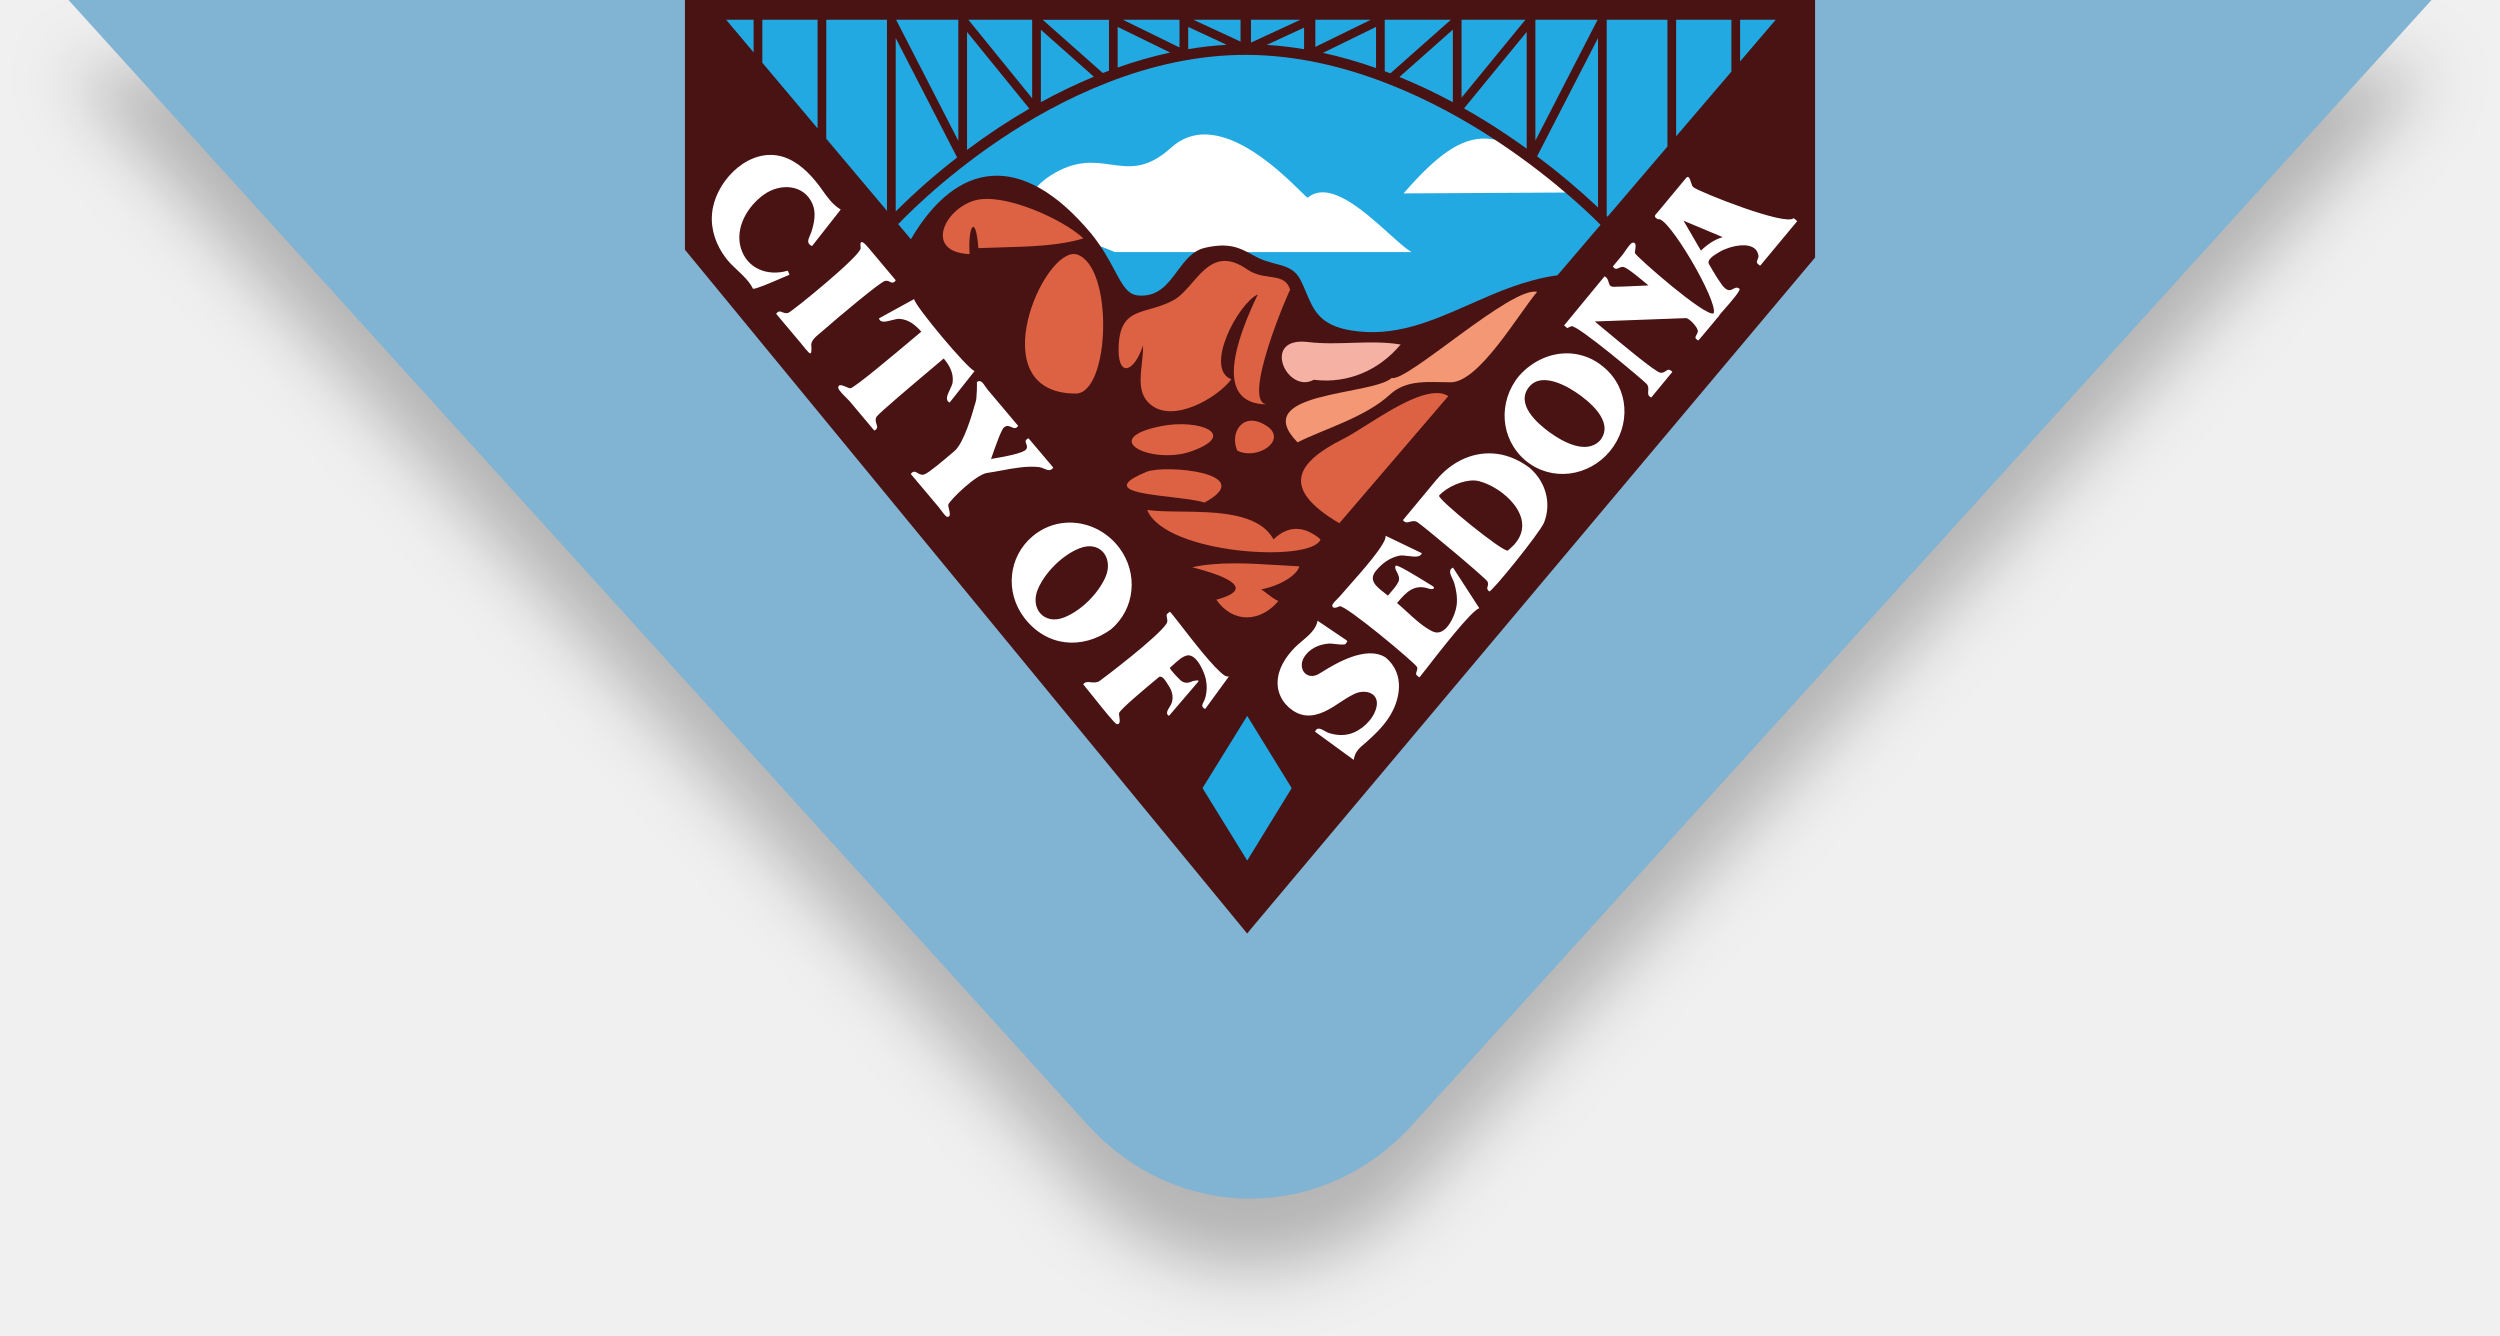
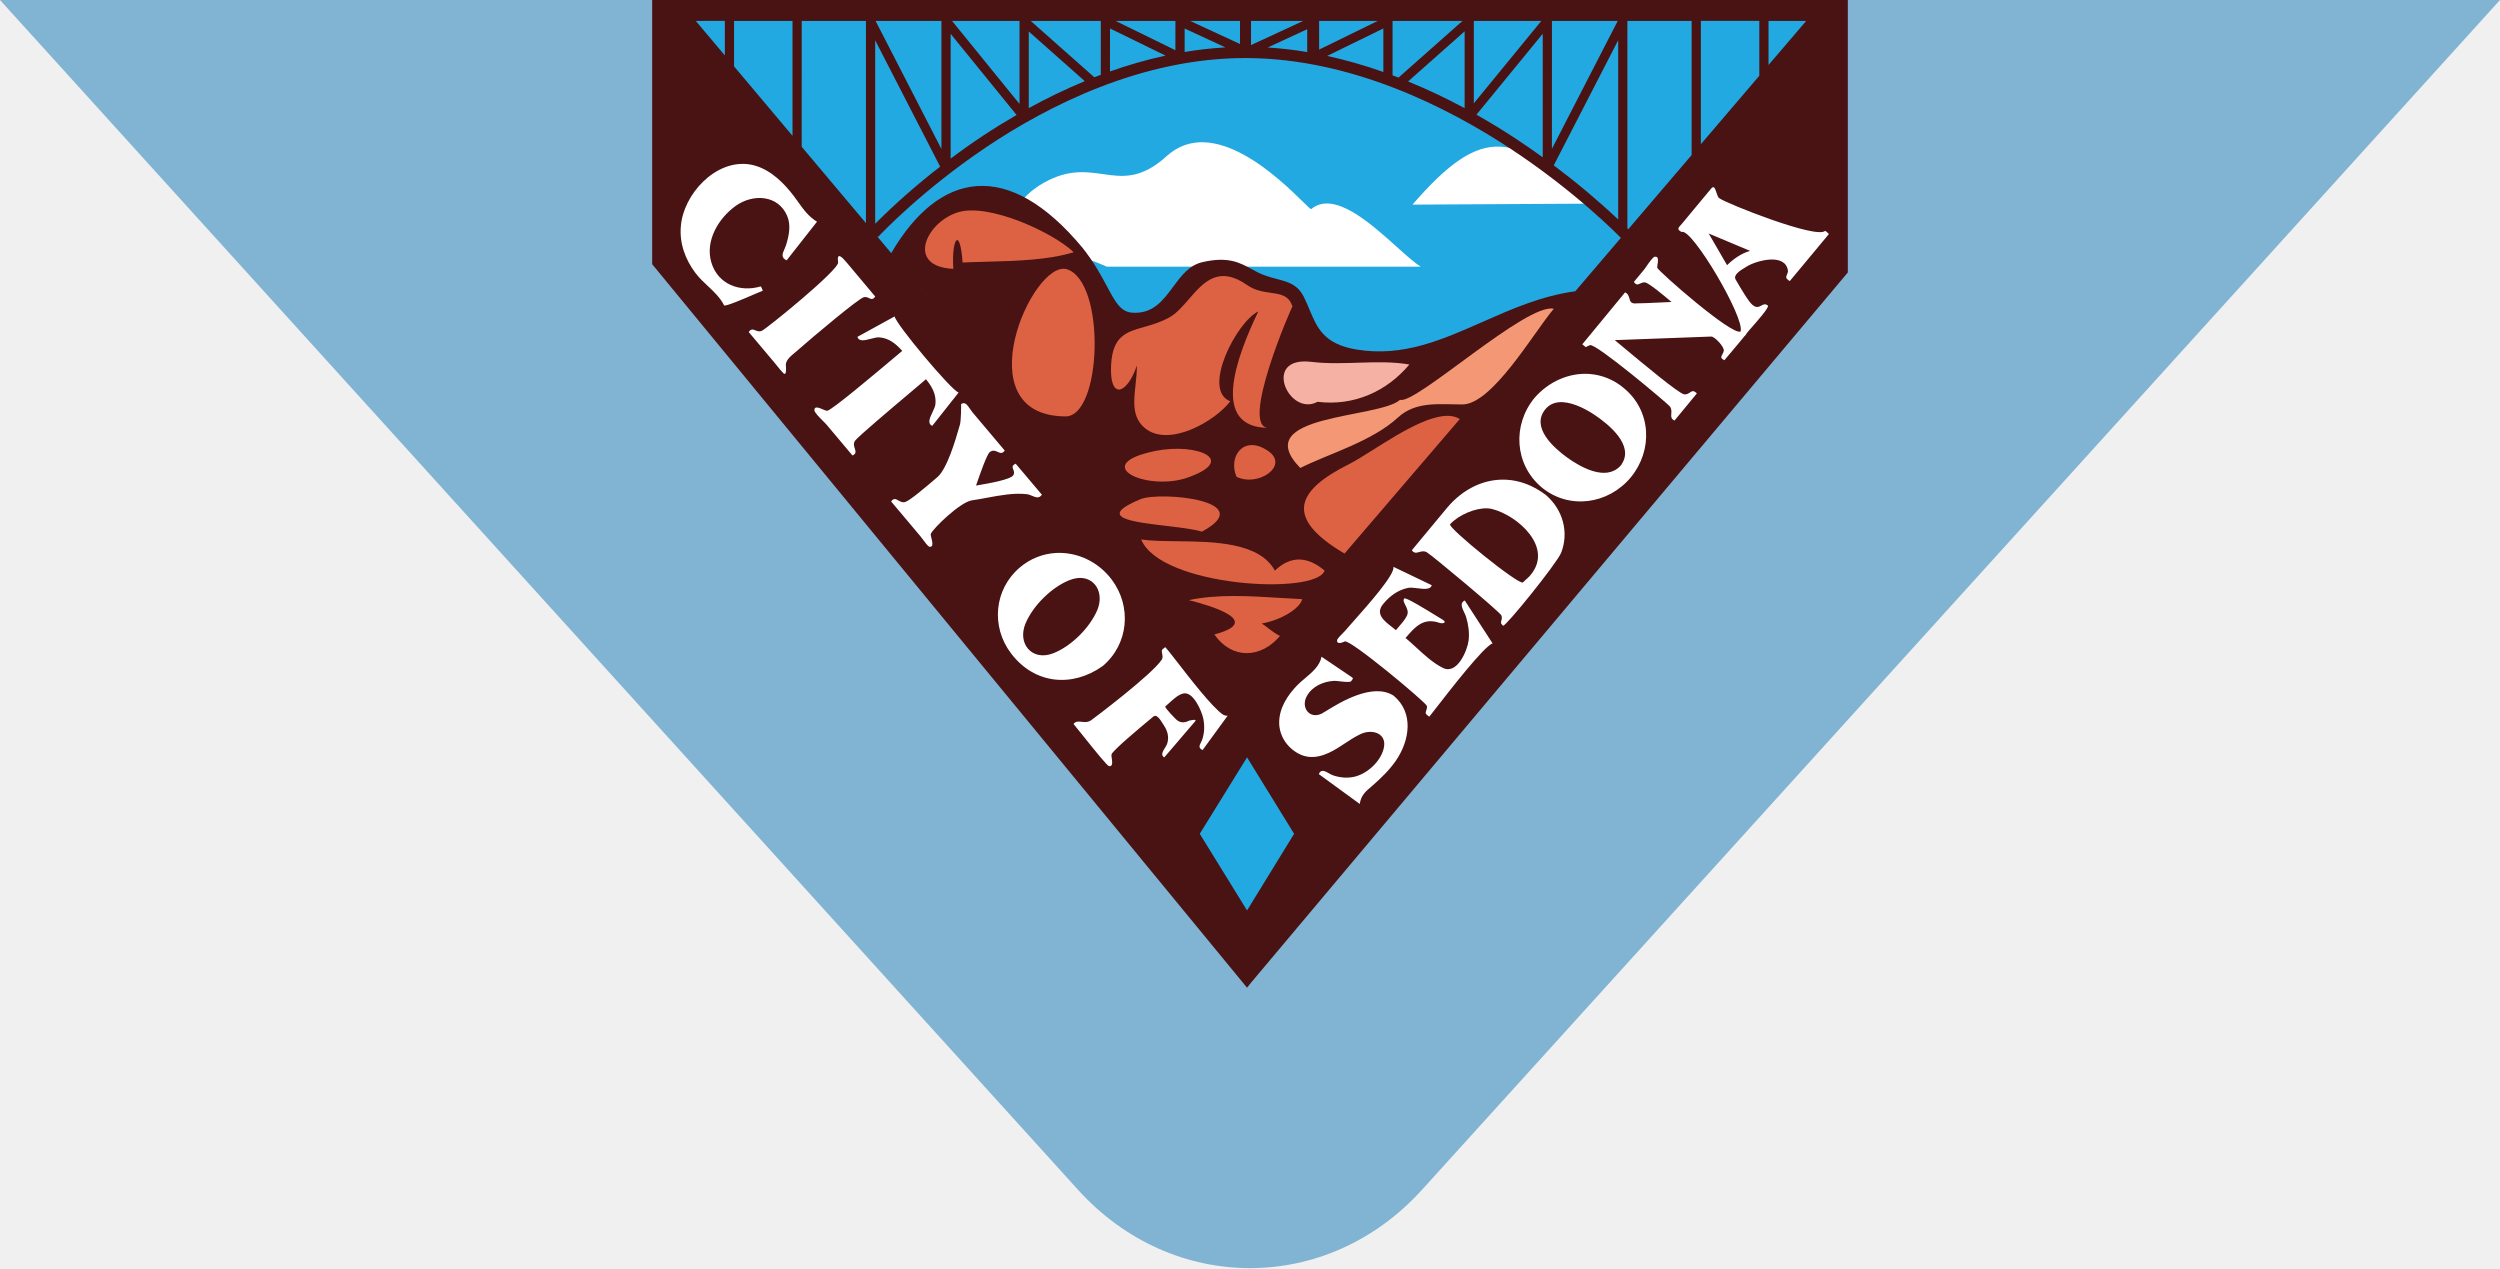
- <svg xmlns="http://www.w3.org/2000/svg" width="146" height="78" viewBox="0 0 146 78" fill="none">
-   <g filter="url(#filter0_d)">
-     <path d="M142 0H4L63.51 65.68C68.73 71.441 77.27 71.441 82.49 65.68L142 0Z" fill="#81B3D3" />
-     <path d="M40.687 0.457L72.835 38.336L104.855 0.686L40.687 0.457Z" fill="#23A9E1" />
-     <path fill-rule="evenodd" clip-rule="evenodd" d="M82.42 14.719H65.1C64.819 14.592 64.438 14.449 64.012 14.29C61.814 13.467 58.411 12.193 61.347 10.252C62.817 9.319 63.872 9.468 64.869 9.61C65.958 9.765 66.979 9.909 68.395 8.622C70.975 6.281 74.67 9.909 75.935 11.152C76.196 11.408 76.354 11.563 76.377 11.543C77.626 10.502 79.631 12.304 81.111 13.635C81.63 14.102 82.085 14.511 82.42 14.719ZM91.83 11.241L81.97 11.295C85.866 6.795 87.617 7.277 91.83 11.241Z" fill="white" />
-     <path fill-rule="evenodd" clip-rule="evenodd" d="M40 0.001H73.055L106 0V15.04L73.056 54.245L72.836 54.52L40 14.583V0.001ZM44.011 1.153V3.06L42.407 1.154L44.011 1.153ZM101.622 1.154V3.588L103.702 1.154H101.622ZM52.467 13.081L52.377 12.998L53.196 13.971L53.196 13.972L72.834 37.302L53.196 13.971C55.851 9.429 59.653 8.749 63.743 13.664C64.397 14.482 64.794 15.225 65.112 15.821C65.563 16.665 65.856 17.214 66.498 17.26C67.637 17.341 68.197 16.586 68.754 15.834C69.196 15.238 69.636 14.643 70.363 14.473C71.784 14.139 72.439 14.498 73.082 14.85C73.286 14.962 73.488 15.073 73.714 15.161C73.996 15.271 74.26 15.341 74.504 15.406C75.131 15.572 75.629 15.704 75.977 16.401C76.093 16.633 76.19 16.865 76.285 17.092C76.705 18.097 77.08 18.995 78.879 19.294C81.427 19.718 83.582 18.766 85.823 17.775C87.43 17.064 89.082 16.334 90.956 16.077L93.471 13.132C93.366 13.022 91.004 10.592 87.339 8.182C83.91 5.927 78.611 3.233 72.833 3.205C67.042 3.173 61.817 5.858 58.45 8.117C54.907 10.494 52.635 12.903 52.476 13.072L52.467 13.081ZM101.114 1.153H97.887V7.96L101.114 4.183V1.153ZM93.832 12.61V1.154H97.378V8.558L93.878 12.656C93.863 12.64 93.848 12.625 93.832 12.61ZM93.324 12.115V2.221L89.767 9.129C91.008 10.056 92.196 11.053 93.324 12.115ZM89.159 1.863V8.682C88.696 8.348 88.209 8.009 87.694 7.67C87.03 7.232 86.294 6.778 85.5 6.33L89.159 1.863ZM84.847 5.97V1.73L81.727 4.496C82.792 4.932 83.834 5.424 84.847 5.97ZM85.355 1.154H89.082L85.355 5.704V1.154ZM93.3 1.154H89.667L89.666 8.214L93.3 1.154ZM80.87 1.154H84.73L81.2 4.282C81.135 4.257 81.068 4.233 81.002 4.209C80.957 4.192 80.913 4.176 80.869 4.16V1.154H80.87ZM80.361 3.974V1.571L77.261 3.087C78.312 3.318 79.347 3.614 80.361 3.974ZM76.158 1.613V2.873C75.436 2.752 74.709 2.668 73.979 2.621L76.158 1.613ZM71.64 2.616L69.392 1.574V2.869C70.128 2.746 70.878 2.659 71.64 2.616ZM65.272 1.571L68.337 3.069C67.277 3.298 66.254 3.597 65.271 3.944L65.272 1.571ZM65.578 1.154L68.882 2.771L68.883 1.154H65.578ZM72.448 2.429L69.694 1.154H72.448V2.429ZM75.938 1.154H73.057V2.488L75.938 1.154ZM76.816 1.154H80.056L76.816 2.738V1.154ZM60.895 1.155L64.405 4.265L64.764 4.13V1.155H60.895ZM60.787 1.738L63.88 4.479C62.823 4.919 61.79 5.416 60.787 5.968V1.738ZM60.115 6.346L56.475 1.866V8.756C57.638 7.88 58.854 7.075 60.115 6.346ZM52.31 2.224L55.896 9.198C54.635 10.172 53.438 11.224 52.31 12.349V2.224ZM52.332 1.154L55.966 8.224V1.154H52.332ZM60.278 5.739L56.552 1.154H60.278V5.739ZM44.52 3.664L47.747 7.497V1.154H44.52V3.664ZM48.255 1.154H51.8V12.314L48.254 8.102L48.255 1.154Z" fill="#491213" />
-     <path d="M70.227 46.026L72.837 41.806L75.435 46.026L72.837 50.256L70.227 46.026Z" fill="#23A9E1" />
-     <path fill-rule="evenodd" clip-rule="evenodd" d="M56.88 11.718C55.097 12.272 53.999 14.73 56.623 14.839H56.624C56.516 13.171 56.99 12.465 57.136 14.491C57.569 14.471 58.018 14.459 58.475 14.447C60.117 14.403 61.855 14.357 63.27 13.923C62.13 12.832 58.575 11.19 56.88 11.718ZM62.793 22.985C57.197 22.939 60.98 14.337 62.884 14.857C65.074 15.553 64.828 23.051 62.793 22.985ZM65.333 20.13C65.223 22.102 66.211 21.799 66.756 20.175V20.174C66.759 20.533 66.72 20.894 66.681 21.247C66.579 22.183 66.484 23.055 67.215 23.644C68.539 24.713 71.08 23.247 71.911 22.152C70.314 21.532 72.259 17.765 73.457 17.191C72.225 19.772 70.805 23.617 74.025 23.617C72.393 23.617 75.327 16.871 75.343 16.925C75.157 16.308 74.694 16.241 74.142 16.162C73.733 16.103 73.275 16.037 72.843 15.735C71.261 14.628 70.434 15.581 69.631 16.507C69.281 16.911 68.935 17.309 68.533 17.53C68.053 17.793 67.583 17.927 67.156 18.048C66.171 18.329 65.421 18.542 65.333 20.13ZM78.218 30.556C74.785 28.536 75.654 27.033 78.448 25.631C78.808 25.45 79.279 25.153 79.806 24.822C81.416 23.807 83.542 22.468 84.581 23.132L78.218 30.556ZM74.674 33.005L74.674 33.005C72.967 32.899 71.18 32.789 69.622 33.128C70.829 33.43 73.773 34.293 71.032 35.022C72.015 36.429 73.61 36.339 74.656 35.104C74.4 34.978 74.215 34.835 74.031 34.693L74.031 34.693C73.91 34.599 73.789 34.505 73.649 34.418C74.734 34.222 75.749 33.596 75.884 33.073C75.488 33.055 75.084 33.03 74.674 33.005ZM74.373 31.499C75.242 30.659 76.186 30.703 77.119 31.499H77.118C76.644 32.881 68.059 32.393 66.994 29.779C67.518 29.858 68.201 29.866 68.943 29.875C71.002 29.899 73.517 29.928 74.373 31.499ZM70.345 29.348C69.894 29.208 69.136 29.119 68.367 29.028C66.466 28.804 64.499 28.572 66.957 27.554C68.022 27.113 73.55 27.617 70.345 29.348ZM72.257 26.318C71.78 25.241 72.622 23.958 73.997 24.89C75.196 25.703 73.445 26.907 72.257 26.318ZM69.421 26.409C67.156 27.088 64.148 25.625 67.791 24.889C70.052 24.433 72.457 25.395 69.421 26.409Z" fill="#DC6243" />
-     <path d="M75.774 25.832C72.866 22.845 80.116 23.12 81.284 22.069C82.134 22.353 88.274 16.692 89.769 17.044C88.695 18.304 86.381 22.326 84.722 22.326C83.447 22.326 82.157 22.136 81.17 23.044C79.726 24.374 77.333 25.05 75.774 25.832Z" fill="#F49774" />
-     <path d="M76.727 22.18C75.135 23.036 73.629 19.644 76.378 19.974C78.204 20.194 80.054 19.82 81.798 20.121C80.547 21.608 78.742 22.427 76.727 22.18Z" fill="#F4B1A4" />
-     <path fill-rule="evenodd" clip-rule="evenodd" d="M43.265 14.483C43.626 15.702 44.849 16.149 45.996 15.809C46.032 15.849 46.055 15.912 46.076 15.97L46.076 15.97C46.086 15.997 46.096 16.023 46.106 16.046C46.006 16.084 45.822 16.164 45.602 16.259L45.602 16.259L45.602 16.259L45.602 16.259L45.602 16.259C44.99 16.523 44.098 16.907 43.973 16.861C43.756 16.428 43.415 16.109 43.071 15.787C42.832 15.563 42.592 15.338 42.392 15.073C41.826 14.325 41.495 13.422 41.584 12.476C41.726 10.731 43.482 8.807 45.346 9.071C46.266 9.204 47.034 9.858 47.606 10.554C47.769 10.743 47.91 10.942 48.049 11.138C48.346 11.554 48.634 11.959 49.099 12.238C48.541 12.95 47.983 13.66 47.423 14.371C47.093 14.225 47.193 13.997 47.303 13.748C47.334 13.678 47.365 13.607 47.388 13.535C47.551 13.018 47.673 12.43 47.449 11.91C46.939 10.736 45.544 10.696 44.609 11.366C43.663 12.044 42.912 13.292 43.265 14.483ZM51.69 16.404C51.807 16.379 51.895 16.421 51.974 16.458C52.089 16.512 52.183 16.557 52.312 16.368L50.722 14.474C50.481 14.187 50.176 13.879 50.263 14.486C50.321 14.895 46.294 18.163 46.048 18.264C45.913 18.32 45.803 18.276 45.702 18.236C45.571 18.184 45.457 18.139 45.328 18.327C45.529 18.566 45.729 18.804 45.93 19.043L45.93 19.043L45.932 19.045L45.932 19.046L45.933 19.047L45.933 19.047L45.933 19.047L45.933 19.047L45.934 19.047L45.934 19.047L45.934 19.047L45.934 19.048L45.934 19.048L45.934 19.048L45.934 19.048L45.935 19.049L45.935 19.049L45.935 19.049C46.207 19.373 46.479 19.697 46.752 20.02C46.803 20.081 46.854 20.144 46.904 20.207C47.011 20.34 47.118 20.474 47.237 20.593C47.426 20.782 47.39 20.325 47.382 20.227L47.382 20.227L47.382 20.227C47.381 20.211 47.381 20.205 47.382 20.213C47.329 19.917 47.641 19.66 47.86 19.48L47.86 19.48C47.888 19.457 47.913 19.436 47.937 19.416C48.941 18.532 51.442 16.437 51.69 16.404ZM55.113 20.935C55.446 21.336 55.691 21.769 55.636 22.309C55.623 22.437 55.548 22.594 55.473 22.754C55.327 23.063 55.176 23.38 55.461 23.507L56.916 21.667C56.526 21.569 53.434 17.871 53.384 17.466L51.333 18.592C51.403 18.875 51.746 18.786 52.076 18.7C52.246 18.656 52.413 18.613 52.536 18.622C53.074 18.66 53.462 18.985 53.804 19.369C53.699 19.458 53.579 19.558 53.448 19.668L53.444 19.672L53.443 19.672L53.443 19.672L53.443 19.672C52.185 20.73 49.926 22.631 49.666 22.674C49.618 22.682 49.526 22.642 49.422 22.598C49.212 22.508 48.957 22.4 48.952 22.637C48.949 22.762 49.251 23.061 49.452 23.26L49.452 23.26L49.452 23.26C49.524 23.331 49.583 23.39 49.611 23.423L51.058 25.145C51.278 25.045 51.235 24.912 51.185 24.757C51.144 24.63 51.098 24.488 51.191 24.338C51.31 24.145 53.246 22.512 54.409 21.531L54.409 21.53L54.409 21.53L54.41 21.53C54.711 21.276 54.961 21.065 55.113 20.935ZM68.962 36.516L68.962 36.516L68.961 36.515C68.767 36.264 68.617 36.07 68.539 35.977L68.326 35.724C68.319 35.714 68.141 35.869 68.166 35.848C68.113 35.893 68.13 35.98 68.149 36.078C68.171 36.187 68.195 36.31 68.132 36.408C67.617 37.214 64.394 39.644 64.227 39.76C64.053 39.881 63.871 39.861 63.705 39.843C63.528 39.824 63.369 39.806 63.26 39.966C63.399 40.131 63.615 40.402 63.855 40.701L63.855 40.701C64.419 41.407 65.111 42.273 65.22 42.291C65.437 42.326 65.398 42.054 65.368 41.846C65.355 41.756 65.344 41.678 65.356 41.642C65.431 41.416 66.875 40.212 67.542 39.657L67.66 39.558C67.846 39.402 68.039 39.712 68.173 39.926L68.173 39.926C68.196 39.963 68.218 39.998 68.237 40.026C68.449 40.341 68.544 40.676 68.43 41.045C68.408 41.116 68.358 41.198 68.306 41.282C68.184 41.48 68.055 41.691 68.268 41.807C68.439 41.607 68.742 41.254 69.046 40.9L69.052 40.892L69.055 40.888L69.06 40.883C69.466 40.409 69.871 39.936 69.964 39.827C70.085 39.687 69.828 39.741 69.71 39.766L69.71 39.766L69.71 39.766C69.668 39.775 69.644 39.78 69.66 39.771C69.42 39.895 69.194 39.924 68.97 39.753C68.907 39.706 68.263 39.051 68.327 38.996C68.392 38.941 68.462 38.877 68.533 38.811C68.769 38.595 69.034 38.35 69.311 38.282C69.871 38.144 70.338 39.266 70.421 39.664C70.499 40.039 70.488 40.434 70.371 40.8C70.351 40.863 70.321 40.923 70.293 40.98C70.208 41.149 70.137 41.29 70.383 41.404L71.766 39.508C71.676 39.513 71.586 39.491 71.508 39.445C70.924 39.055 69.657 37.416 68.962 36.516ZM60.304 31.317C60.859 30.845 61.553 30.566 62.281 30.524C63.439 30.458 64.613 30.988 65.371 31.998C66.483 33.482 66.301 35.559 64.871 36.764C63.186 37.965 61.104 37.772 59.812 36.07C58.688 34.592 58.874 32.52 60.304 31.317ZM63.471 31.91C64.42 31.802 64.974 32.709 64.57 33.678C64.15 34.658 63.14 35.667 62.146 36.058C60.966 36.523 60.135 35.521 60.615 34.401C61.037 33.417 62.045 32.418 63.041 32.021C63.191 31.962 63.335 31.926 63.471 31.911V31.91ZM60.974 27.371C60.882 27.332 60.785 27.292 60.688 27.28V27.279C59.992 27.196 59.209 27.341 58.471 27.478H58.471L58.471 27.478C58.188 27.531 57.911 27.582 57.649 27.619C57.002 27.71 55.477 29.195 55.379 29.475C55.368 29.514 55.39 29.602 55.414 29.702C55.469 29.929 55.539 30.223 55.305 30.181C55.226 30.166 55.036 29.908 54.909 29.736L54.909 29.736L54.909 29.736C54.865 29.676 54.828 29.626 54.807 29.601L53.19 27.681C53.333 27.478 53.454 27.547 53.594 27.627C53.705 27.69 53.827 27.76 53.982 27.706C54.248 27.613 55.16 26.835 55.592 26.468L55.592 26.467L55.594 26.465C55.651 26.417 55.7 26.375 55.737 26.344C56.291 25.878 56.778 24.171 56.937 23.613C56.962 23.524 56.979 23.464 56.987 23.443C57.048 23.273 57.069 22.298 57.045 22.318C57.256 22.144 57.4 22.358 57.546 22.573C57.59 22.639 57.635 22.704 57.681 22.759L59.461 24.871C59.329 25.061 59.207 25.005 59.072 24.944C58.943 24.885 58.802 24.821 58.629 24.963C58.47 25.094 58.089 26.192 57.916 26.69L57.877 26.803C57.915 26.796 57.964 26.788 58.02 26.778L58.02 26.778C58.553 26.688 59.796 26.476 59.939 26.225C60.006 26.107 59.967 26.005 59.932 25.915C59.885 25.795 59.846 25.694 60.065 25.595L61.512 27.307C61.36 27.532 61.175 27.454 60.974 27.371ZM84.927 34.049C85.051 34.47 85.121 34.914 85.067 35.354C84.997 35.92 84.431 37.252 83.656 36.873C83.122 36.611 82.634 36.163 82.168 35.734C81.971 35.553 81.778 35.375 81.586 35.216C82.106 34.608 82.564 34.081 83.439 34.376C83.679 34.456 83.885 34.352 83.633 34.206C83.583 34.177 83.479 34.113 83.343 34.029C82.762 33.671 81.593 32.95 81.516 33.037C81.436 33.129 81.5 33.254 81.574 33.4C81.664 33.575 81.768 33.78 81.659 33.994C81.544 34.219 81.369 34.42 81.199 34.615C81.15 34.672 81.101 34.728 81.054 34.784C80.986 34.726 80.911 34.668 80.834 34.609L80.834 34.609L80.834 34.609C80.387 34.262 79.888 33.876 80.369 33.32C80.721 32.892 81.18 32.56 81.73 32.45C81.859 32.424 82.046 32.447 82.237 32.471C82.591 32.515 82.963 32.562 83.032 32.304C82.609 32.1 82.186 31.897 81.763 31.694C81.481 31.559 81.199 31.424 80.917 31.288C81.009 31.706 79.552 33.347 78.711 34.294C78.505 34.526 78.336 34.716 78.236 34.836C78.217 34.859 78.178 34.897 78.132 34.943C78.001 35.072 77.808 35.263 77.805 35.353C77.8 35.605 78.135 35.451 78.216 35.414L78.216 35.414C78.224 35.41 78.23 35.408 78.232 35.407C78.547 35.291 82.656 38.724 82.758 38.959C82.789 39.045 82.758 39.133 82.731 39.213C82.7 39.302 82.673 39.38 82.738 39.434C82.738 39.434 82.738 39.434 82.738 39.434L82.741 39.437C82.762 39.456 82.888 39.572 82.903 39.554C82.945 39.503 83.056 39.36 83.213 39.157L83.213 39.157L83.214 39.157C83.996 38.147 85.932 35.648 86.392 35.518C85.875 34.73 85.363 33.94 84.855 33.146C84.568 33.272 84.704 33.554 84.825 33.809C84.866 33.895 84.906 33.977 84.927 34.049ZM77.211 39.241C77.932 38.795 79.773 37.656 80.927 38.401C82.059 39.343 81.812 40.881 81.059 41.981C80.698 42.506 80.242 42.945 79.765 43.364L79.734 43.39C79.384 43.684 79.125 43.9 79.059 44.379L76.799 42.732C76.912 42.437 77.137 42.563 77.36 42.688C77.442 42.734 77.523 42.78 77.598 42.804C77.989 42.933 78.414 42.969 78.814 42.863C79.498 42.681 80.191 42.04 80.374 41.344C80.602 40.479 79.753 40.217 79.107 40.52C78.796 40.666 78.499 40.861 78.207 41.054C78.09 41.131 77.974 41.207 77.858 41.28C77.205 41.687 76.437 41.995 75.7 41.611C75.052 41.275 74.611 40.621 74.611 39.885C74.611 39.088 75.064 38.39 75.598 37.835C75.722 37.706 75.872 37.58 76.027 37.45C76.43 37.11 76.863 36.745 76.946 36.25C77.501 36.626 78.056 37.001 78.613 37.376C78.705 37.439 78.689 37.46 78.638 37.526L78.638 37.526C78.623 37.546 78.605 37.569 78.585 37.6C78.538 37.674 78.215 37.638 77.951 37.608L77.951 37.608C77.817 37.593 77.699 37.58 77.639 37.583C77.043 37.619 76.443 37.88 76.139 38.42C75.789 39.042 76.276 39.714 76.951 39.395C77 39.371 77.09 39.316 77.211 39.241ZM98.544 10.336C98.509 10.352 98.479 10.377 98.456 10.408L97.666 11.358L96.852 12.34C96.824 12.374 96.796 12.405 96.769 12.434L96.769 12.434C96.638 12.577 96.557 12.665 96.827 12.807C97.37 12.535 100.345 17.575 100.079 18.299C99.609 18.543 95.589 15.016 95.481 14.783C95.472 14.756 95.482 14.691 95.494 14.613C95.525 14.416 95.57 14.135 95.345 14.17C95.235 14.187 95.022 14.499 94.881 14.706L94.881 14.706L94.881 14.706L94.881 14.706C94.832 14.778 94.791 14.838 94.767 14.867L94.19 15.562C94.321 15.753 94.416 15.708 94.535 15.652C94.613 15.615 94.7 15.574 94.813 15.59C95.041 15.636 95.857 16.323 96.19 16.604L96.191 16.604L96.191 16.604L96.191 16.604L96.269 16.67C96.112 16.676 95.867 16.687 95.603 16.699C95.074 16.724 94.472 16.752 94.364 16.744C94.028 16.786 93.987 16.638 93.941 16.472C93.906 16.348 93.868 16.213 93.704 16.139L92.226 17.934L91.366 18.977C91.362 18.982 91.358 18.986 91.355 18.989C91.348 18.998 91.344 19.003 91.344 19.006C91.345 19.01 91.349 19.013 91.359 19.02C91.368 19.026 91.38 19.035 91.397 19.049C91.427 19.074 91.45 19.094 91.468 19.109C91.508 19.144 91.524 19.158 91.541 19.158C91.552 19.158 91.564 19.151 91.583 19.139C91.614 19.12 91.665 19.089 91.767 19.053C92.095 18.938 96.023 22.253 96.165 22.422C96.277 22.555 96.266 22.699 96.256 22.83C96.244 22.987 96.233 23.128 96.433 23.215L97.601 21.797C97.614 21.782 97.625 21.77 97.634 21.76C97.669 21.724 97.675 21.717 97.614 21.667C97.461 21.541 97.383 21.596 97.286 21.665C97.207 21.72 97.117 21.784 96.964 21.767C96.665 21.718 94.746 20.118 93.605 19.165L93.603 19.164L93.599 19.16L93.597 19.159L93.591 19.154C93.419 19.01 93.264 18.881 93.136 18.775L98.458 18.578C98.653 18.571 99.198 19.159 99.153 19.368C99.137 19.443 99.103 19.506 99.072 19.561C99.003 19.687 98.954 19.776 99.187 19.883C99.31 19.735 99.437 19.587 99.563 19.438L99.563 19.438L99.563 19.438L99.563 19.438L99.563 19.438L99.563 19.438C99.755 19.212 99.948 18.986 100.132 18.758L100.28 18.574C100.338 18.528 100.384 18.469 100.415 18.402L100.525 18.265C100.552 18.235 100.584 18.198 100.62 18.157L100.623 18.154L100.623 18.154C100.967 17.765 101.683 16.953 101.587 16.869C101.447 16.748 101.341 16.805 101.226 16.867C101.096 16.938 100.955 17.014 100.743 16.834C100.538 16.687 100.05 15.848 99.857 15.515L99.808 15.432C99.655 15.171 100.089 14.912 100.348 14.757C100.379 14.738 100.408 14.72 100.433 14.705C100.937 14.392 102.54 13.938 102.693 14.932C102.704 15.004 102.672 15.08 102.643 15.152C102.604 15.246 102.569 15.332 102.638 15.389C102.643 15.393 102.651 15.402 102.661 15.412C102.704 15.456 102.779 15.535 102.814 15.494L104.956 12.918C104.936 12.901 104.915 12.88 104.893 12.858C104.847 12.812 104.797 12.762 104.746 12.742C104.272 13.215 99.28 11.222 98.916 10.947C98.84 10.917 98.793 10.772 98.747 10.631C98.694 10.464 98.641 10.303 98.544 10.336ZM100.606 13.849C99.845 13.527 99.083 13.207 98.319 12.889L99.335 14.637C99.524 14.45 99.732 14.284 99.956 14.142H99.958C100.159 14.015 100.376 13.913 100.606 13.849ZM91.731 20.642C90.624 20.566 89.501 21.052 88.708 21.959C87.473 23.459 87.596 25.637 89.101 26.904C90.619 28.154 92.781 27.836 94.017 26.354C95.249 24.858 95.164 22.674 93.632 21.42C93.097 20.965 92.432 20.693 91.732 20.642H91.731ZM92.024 22.904C91.592 22.615 90.904 22.239 90.282 22.201C89.909 22.178 89.559 22.278 89.302 22.592C88.487 23.588 89.764 24.718 90.509 25.256C91.253 25.793 92.633 26.57 93.433 25.73C93.439 25.724 93.445 25.718 93.451 25.712C93.584 25.545 93.549 25.584 93.501 25.642C94.238 24.591 92.804 23.425 92.024 22.904ZM87.155 26.481C85.941 26.414 84.752 26.977 83.856 28.057C83.332 28.686 82.81 29.316 82.288 29.946L81.934 30.373C82.058 30.553 82.192 30.515 82.343 30.473C82.47 30.437 82.609 30.398 82.761 30.486C83.044 30.649 86.814 33.798 86.876 33.971C86.922 34.101 86.897 34.186 86.874 34.257C86.846 34.349 86.825 34.42 86.97 34.539C87.081 34.632 89.914 31.134 90.173 30.519C90.621 29.38 90.264 28.132 89.353 27.344C89.426 27.404 89.53 27.489 89.311 27.307C88.621 26.789 87.884 26.52 87.155 26.48V26.481ZM86.368 28.098C86.286 28.077 86.197 28.064 86.102 28.061V28.06C85.441 28.035 84.52 28.418 84.045 28.939C83.886 29.114 87.867 32.338 88.065 32.148C88.248 31.973 88.322 31.909 88.362 31.874C88.411 31.832 88.412 31.831 88.497 31.726C89.752 30.213 87.79 28.461 86.368 28.098Z" fill="white" />
-   </g>
-   <defs>
-     <filter id="filter0_d" x="0" y="0" width="146" height="78.001" filterUnits="userSpaceOnUse" color-interpolation-filters="sRGB">
-       <feFlood flood-opacity="0" result="BackgroundImageFix" />
-       <feColorMatrix in="SourceAlpha" type="matrix" values="0 0 0 0 0 0 0 0 0 0 0 0 0 0 0 0 0 0 127 0" />
-       <feOffset dy="4" />
-       <feGaussianBlur stdDeviation="2" />
-       <feColorMatrix type="matrix" values="0 0 0 0 0 0 0 0 0 0 0 0 0 0 0 0 0 0 0.25 0" />
-       <feBlend mode="normal" in2="BackgroundImageFix" result="effect1_dropShadow" />
-       <feBlend mode="normal" in="SourceGraphic" in2="effect1_dropShadow" result="shape" />
-     </filter>
-   </defs>
+ <svg xmlns="http://www.w3.org/2000/svg" width="138" height="70" viewBox="0 0 138 70" fill="none">
+   <path d="M138 0H0L59.51 65.68C64.73 71.441 73.27 71.441 78.49 65.68L138 0Z" fill="#81B3D3" />
+   <path d="M36.687 0.457L68.835 38.336L100.855 0.686L36.687 0.457Z" fill="#23A9E1" />
+   <path fill-rule="evenodd" clip-rule="evenodd" d="M78.42 14.719H61.1C60.819 14.592 60.438 14.449 60.012 14.29C57.814 13.467 54.411 12.193 57.347 10.252C58.817 9.319 59.872 9.468 60.869 9.61C61.958 9.765 62.979 9.909 64.395 8.622C66.975 6.281 70.67 9.909 71.935 11.152C72.196 11.408 72.354 11.563 72.377 11.543C73.626 10.502 75.631 12.304 77.111 13.635C77.63 14.102 78.085 14.511 78.42 14.719ZM87.83 11.241L77.97 11.295C81.866 6.795 83.617 7.277 87.83 11.241Z" fill="white" />
+   <path fill-rule="evenodd" clip-rule="evenodd" d="M36 0.001H69.055L102 0V15.04L69.056 54.245L68.836 54.52L36 14.583V0.001ZM40.011 1.153V3.06L38.407 1.154L40.011 1.153ZM97.622 1.154V3.588L99.702 1.154H97.622ZM48.467 13.081L48.377 12.998L49.196 13.971L49.196 13.972L68.834 37.302L49.196 13.971C51.851 9.429 55.653 8.749 59.743 13.664C60.397 14.482 60.794 15.225 61.112 15.821C61.563 16.665 61.856 17.214 62.498 17.26C63.637 17.341 64.197 16.586 64.754 15.834C65.196 15.238 65.636 14.643 66.363 14.473C67.784 14.139 68.439 14.498 69.082 14.85C69.286 14.962 69.488 15.073 69.714 15.161C69.996 15.271 70.26 15.341 70.504 15.406C71.131 15.572 71.629 15.704 71.977 16.401C72.093 16.633 72.19 16.865 72.285 17.092C72.705 18.097 73.08 18.995 74.879 19.294C77.427 19.718 79.582 18.766 81.823 17.775C83.43 17.064 85.082 16.334 86.956 16.077L89.471 13.132C89.366 13.022 87.004 10.592 83.339 8.182C79.91 5.927 74.611 3.233 68.833 3.205C63.042 3.173 57.817 5.858 54.45 8.117C50.907 10.494 48.635 12.903 48.476 13.072L48.467 13.081ZM97.114 1.153H93.887V7.96L97.114 4.183V1.153ZM89.832 12.61V1.154H93.378V8.558L89.878 12.656C89.863 12.64 89.848 12.625 89.832 12.61ZM89.324 12.115V2.221L85.767 9.129C87.008 10.056 88.196 11.053 89.324 12.115ZM85.159 1.863V8.682C84.696 8.348 84.209 8.009 83.694 7.67C83.03 7.232 82.294 6.778 81.5 6.33L85.159 1.863ZM80.847 5.97V1.73L77.727 4.496C78.792 4.932 79.834 5.424 80.847 5.97ZM81.355 1.154H85.082L81.355 5.704V1.154ZM89.3 1.154H85.667L85.666 8.214L89.3 1.154ZM76.87 1.154H80.73L77.2 4.282C77.135 4.257 77.068 4.233 77.002 4.209C76.957 4.192 76.913 4.176 76.869 4.16V1.154H76.87ZM76.361 3.974V1.571L73.261 3.087C74.312 3.318 75.347 3.614 76.361 3.974ZM72.158 1.613V2.873C71.436 2.752 70.709 2.668 69.979 2.621L72.158 1.613ZM67.64 2.616L65.392 1.574V2.869C66.128 2.746 66.878 2.659 67.64 2.616ZM61.272 1.571L64.337 3.069C63.277 3.298 62.254 3.597 61.271 3.944L61.272 1.571ZM61.578 1.154L64.882 2.771L64.883 1.154H61.578ZM68.448 2.429L65.694 1.154H68.448V2.429ZM71.938 1.154H69.057V2.488L71.938 1.154ZM72.816 1.154H76.056L72.816 2.738V1.154ZM56.895 1.155L60.405 4.265L60.764 4.13V1.155H56.895ZM56.787 1.738L59.88 4.479C58.823 4.919 57.79 5.416 56.787 5.968V1.738ZM56.115 6.346L52.475 1.866V8.756C53.638 7.88 54.854 7.075 56.115 6.346ZM48.31 2.224L51.896 9.198C50.635 10.172 49.438 11.224 48.31 12.349V2.224ZM48.332 1.154L51.966 8.224V1.154H48.332ZM56.278 5.739L52.552 1.154H56.278V5.739ZM40.52 3.664L43.747 7.497V1.154H40.52V3.664ZM44.255 1.154H47.8V12.314L44.254 8.102L44.255 1.154Z" fill="#491213" />
+   <path d="M66.227 46.026L68.837 41.806L71.435 46.026L68.837 50.256L66.227 46.026Z" fill="#23A9E1" />
+   <path fill-rule="evenodd" clip-rule="evenodd" d="M52.88 11.718C51.097 12.272 49.999 14.73 52.623 14.839H52.624C52.516 13.171 52.99 12.465 53.136 14.491C53.569 14.471 54.018 14.459 54.475 14.447C56.117 14.403 57.855 14.357 59.27 13.923C58.13 12.832 54.575 11.19 52.88 11.718ZM58.793 22.985C53.197 22.939 56.98 14.337 58.884 14.857C61.074 15.553 60.828 23.051 58.793 22.985ZM61.333 20.13C61.223 22.102 62.211 21.799 62.756 20.175V20.174C62.759 20.533 62.72 20.894 62.681 21.247C62.579 22.183 62.484 23.055 63.215 23.644C64.539 24.713 67.08 23.247 67.911 22.152C66.314 21.532 68.259 17.765 69.457 17.191C68.225 19.772 66.805 23.617 70.025 23.617C68.393 23.617 71.327 16.871 71.343 16.925C71.157 16.308 70.694 16.241 70.142 16.162C69.733 16.103 69.275 16.037 68.843 15.735C67.261 14.628 66.434 15.581 65.631 16.507C65.281 16.911 64.935 17.309 64.533 17.53C64.053 17.793 63.583 17.927 63.157 18.048C62.171 18.329 61.421 18.542 61.333 20.13ZM74.218 30.556C70.785 28.536 71.654 27.033 74.448 25.631C74.808 25.45 75.279 25.153 75.806 24.822C77.416 23.807 79.542 22.468 80.581 23.132L74.218 30.556ZM70.674 33.005L70.674 33.005C68.967 32.899 67.18 32.789 65.622 33.128C66.829 33.43 69.773 34.293 67.032 35.022C68.015 36.429 69.61 36.339 70.656 35.104C70.4 34.978 70.215 34.835 70.031 34.693L70.031 34.693C69.91 34.599 69.789 34.505 69.649 34.418C70.734 34.222 71.749 33.596 71.884 33.073C71.488 33.055 71.084 33.03 70.674 33.005ZM70.373 31.499C71.242 30.659 72.186 30.703 73.119 31.499H73.118C72.644 32.881 64.059 32.393 62.994 29.779C63.518 29.858 64.201 29.866 64.943 29.875C67.002 29.899 69.517 29.928 70.373 31.499ZM66.345 29.348C65.894 29.208 65.136 29.119 64.367 29.028C62.466 28.804 60.499 28.572 62.957 27.554C64.022 27.113 69.55 27.617 66.345 29.348ZM68.257 26.318C67.78 25.241 68.622 23.958 69.997 24.89C71.196 25.703 69.445 26.907 68.257 26.318ZM65.421 26.409C63.156 27.088 60.148 25.625 63.791 24.889C66.052 24.433 68.457 25.395 65.421 26.409Z" fill="#DC6243" />
+   <path d="M71.774 25.832C68.866 22.845 76.116 23.12 77.284 22.069C78.134 22.353 84.274 16.692 85.769 17.044C84.695 18.304 82.381 22.326 80.722 22.326C79.447 22.326 78.157 22.136 77.17 23.044C75.726 24.374 73.333 25.05 71.774 25.832Z" fill="#F49774" />
+   <path d="M72.727 22.18C71.135 23.036 69.629 19.644 72.378 19.974C74.204 20.194 76.054 19.82 77.798 20.121C76.547 21.608 74.742 22.427 72.727 22.18Z" fill="#F4B1A4" />
+   <path fill-rule="evenodd" clip-rule="evenodd" d="M39.265 14.483C39.626 15.702 40.849 16.149 41.996 15.809C42.032 15.849 42.055 15.912 42.076 15.97L42.076 15.97C42.086 15.997 42.096 16.023 42.106 16.046C42.006 16.084 41.822 16.164 41.602 16.259L41.602 16.259L41.602 16.259L41.602 16.259L41.602 16.259C40.99 16.523 40.098 16.907 39.973 16.861C39.756 16.428 39.415 16.109 39.071 15.787C38.832 15.563 38.592 15.338 38.392 15.073C37.826 14.325 37.495 13.422 37.584 12.476C37.726 10.731 39.482 8.807 41.346 9.071C42.266 9.204 43.034 9.858 43.606 10.554C43.769 10.743 43.91 10.942 44.049 11.138C44.346 11.554 44.634 11.959 45.099 12.238C44.541 12.95 43.983 13.66 43.423 14.371C43.093 14.225 43.193 13.997 43.303 13.748C43.334 13.678 43.365 13.607 43.388 13.535C43.551 13.018 43.673 12.43 43.449 11.91C42.939 10.736 41.544 10.696 40.609 11.366C39.663 12.044 38.912 13.292 39.265 14.483ZM47.69 16.404C47.807 16.379 47.895 16.421 47.974 16.458C48.089 16.512 48.183 16.557 48.312 16.368L46.722 14.474C46.481 14.187 46.176 13.879 46.263 14.486C46.321 14.895 42.294 18.163 42.048 18.264C41.913 18.32 41.803 18.276 41.702 18.236C41.571 18.184 41.457 18.139 41.328 18.327C41.529 18.566 41.729 18.804 41.93 19.043L41.93 19.043L41.932 19.045L41.932 19.046L41.933 19.047L41.933 19.047L41.933 19.047L41.933 19.047L41.934 19.047L41.934 19.047L41.934 19.047L41.934 19.048L41.934 19.048L41.934 19.048L41.934 19.048L41.935 19.049L41.935 19.049L41.935 19.049C42.207 19.373 42.479 19.697 42.752 20.02C42.803 20.081 42.854 20.144 42.904 20.207C43.011 20.34 43.118 20.474 43.237 20.593C43.426 20.782 43.39 20.325 43.382 20.227L43.382 20.227L43.382 20.227C43.381 20.211 43.381 20.205 43.382 20.213C43.329 19.917 43.641 19.66 43.86 19.48L43.86 19.48C43.888 19.457 43.913 19.436 43.937 19.416C44.941 18.532 47.442 16.437 47.69 16.404ZM51.113 20.935C51.446 21.336 51.691 21.769 51.636 22.309C51.623 22.437 51.548 22.594 51.473 22.754C51.327 23.063 51.176 23.38 51.461 23.507L52.916 21.667C52.526 21.569 49.434 17.871 49.384 17.466L47.333 18.592C47.403 18.875 47.746 18.786 48.076 18.7C48.246 18.656 48.413 18.613 48.536 18.622C49.074 18.66 49.462 18.985 49.804 19.369C49.699 19.458 49.579 19.558 49.448 19.668L49.444 19.672L49.443 19.672L49.443 19.672L49.443 19.672C48.185 20.73 45.926 22.631 45.666 22.674C45.618 22.682 45.526 22.642 45.422 22.598C45.212 22.508 44.957 22.4 44.952 22.637C44.949 22.762 45.251 23.061 45.452 23.26L45.452 23.26L45.452 23.26C45.524 23.331 45.583 23.39 45.611 23.423L47.058 25.145C47.278 25.045 47.235 24.912 47.185 24.757C47.144 24.63 47.098 24.488 47.191 24.338C47.31 24.145 49.246 22.512 50.409 21.531L50.409 21.53L50.409 21.53L50.41 21.53C50.711 21.276 50.961 21.065 51.113 20.935ZM64.962 36.516L64.962 36.516L64.961 36.515C64.767 36.264 64.617 36.07 64.539 35.977L64.326 35.724C64.319 35.714 64.141 35.869 64.166 35.848C64.113 35.893 64.13 35.98 64.149 36.078C64.171 36.187 64.195 36.31 64.132 36.408C63.617 37.214 60.394 39.644 60.227 39.76C60.053 39.881 59.871 39.861 59.705 39.843C59.528 39.824 59.369 39.806 59.26 39.966C59.399 40.131 59.615 40.402 59.855 40.701L59.855 40.701C60.419 41.407 61.111 42.273 61.22 42.291C61.437 42.326 61.398 42.054 61.368 41.846C61.355 41.756 61.344 41.678 61.356 41.642C61.431 41.416 62.875 40.212 63.542 39.657L63.66 39.558C63.846 39.402 64.039 39.712 64.173 39.926L64.173 39.926C64.196 39.963 64.218 39.998 64.237 40.026C64.449 40.341 64.544 40.676 64.43 41.045C64.408 41.116 64.358 41.198 64.306 41.282C64.184 41.48 64.055 41.691 64.268 41.807C64.439 41.607 64.742 41.254 65.046 40.9L65.052 40.892L65.055 40.888L65.06 40.883C65.466 40.409 65.871 39.936 65.964 39.827C66.085 39.687 65.828 39.741 65.71 39.766L65.71 39.766L65.71 39.766C65.668 39.775 65.644 39.78 65.66 39.771C65.42 39.895 65.194 39.924 64.97 39.753C64.907 39.706 64.263 39.051 64.327 38.996C64.392 38.941 64.462 38.877 64.533 38.811C64.769 38.595 65.034 38.35 65.311 38.282C65.871 38.144 66.338 39.266 66.421 39.664C66.499 40.039 66.488 40.434 66.371 40.8C66.351 40.863 66.321 40.923 66.293 40.98C66.208 41.149 66.137 41.29 66.383 41.404L67.766 39.508C67.676 39.513 67.586 39.491 67.508 39.445C66.924 39.055 65.657 37.416 64.962 36.516ZM56.304 31.317C56.859 30.845 57.553 30.566 58.281 30.524C59.439 30.458 60.613 30.988 61.371 31.998C62.483 33.482 62.301 35.559 60.871 36.764C59.186 37.965 57.104 37.772 55.812 36.07C54.688 34.592 54.874 32.52 56.304 31.317ZM59.471 31.91C60.42 31.802 60.974 32.709 60.57 33.678C60.15 34.658 59.14 35.667 58.146 36.058C56.966 36.523 56.135 35.521 56.615 34.401C57.037 33.417 58.045 32.418 59.041 32.021C59.191 31.962 59.335 31.926 59.471 31.911V31.91ZM56.974 27.371C56.882 27.332 56.785 27.292 56.688 27.28V27.279C55.992 27.196 55.209 27.341 54.471 27.478H54.471L54.471 27.478C54.188 27.531 53.911 27.582 53.649 27.619C53.002 27.71 51.477 29.195 51.379 29.475C51.368 29.514 51.39 29.602 51.414 29.702C51.469 29.929 51.539 30.223 51.305 30.181C51.226 30.166 51.036 29.908 50.909 29.736L50.909 29.736L50.909 29.736C50.865 29.676 50.828 29.626 50.807 29.601L49.19 27.681C49.333 27.478 49.454 27.547 49.594 27.627C49.705 27.69 49.827 27.76 49.982 27.706C50.248 27.613 51.16 26.835 51.592 26.468L51.592 26.467L51.594 26.465C51.651 26.417 51.7 26.375 51.737 26.344C52.291 25.878 52.778 24.171 52.937 23.613C52.962 23.524 52.979 23.464 52.987 23.443C53.048 23.273 53.069 22.298 53.045 22.318C53.256 22.144 53.4 22.358 53.546 22.573C53.59 22.639 53.635 22.704 53.681 22.759L55.461 24.871C55.329 25.061 55.207 25.005 55.072 24.944C54.943 24.885 54.802 24.821 54.629 24.963C54.47 25.094 54.089 26.192 53.916 26.69L53.877 26.803C53.915 26.796 53.964 26.788 54.02 26.778L54.02 26.778C54.553 26.688 55.796 26.476 55.939 26.225C56.006 26.107 55.967 26.005 55.932 25.915C55.885 25.795 55.846 25.694 56.065 25.595L57.512 27.307C57.36 27.532 57.175 27.454 56.974 27.371ZM80.927 34.049C81.051 34.47 81.121 34.914 81.067 35.354C80.997 35.92 80.431 37.252 79.656 36.873C79.122 36.611 78.634 36.163 78.168 35.734C77.971 35.553 77.778 35.375 77.586 35.216C78.106 34.608 78.564 34.081 79.439 34.376C79.679 34.456 79.885 34.352 79.633 34.206C79.583 34.177 79.479 34.113 79.343 34.029C78.762 33.671 77.593 32.95 77.516 33.037C77.436 33.129 77.5 33.254 77.574 33.4C77.664 33.575 77.768 33.78 77.659 33.994C77.544 34.219 77.369 34.42 77.199 34.615C77.15 34.672 77.101 34.728 77.054 34.784C76.986 34.726 76.911 34.668 76.834 34.609L76.834 34.609L76.834 34.609C76.387 34.262 75.888 33.876 76.369 33.32C76.721 32.892 77.18 32.56 77.73 32.45C77.859 32.424 78.046 32.447 78.237 32.471C78.591 32.515 78.963 32.562 79.032 32.304C78.609 32.1 78.186 31.897 77.763 31.694C77.481 31.559 77.199 31.424 76.917 31.288C77.009 31.706 75.552 33.347 74.711 34.294C74.505 34.526 74.336 34.716 74.236 34.836C74.217 34.859 74.178 34.897 74.132 34.943C74.001 35.072 73.808 35.263 73.805 35.353C73.8 35.605 74.135 35.451 74.216 35.414L74.216 35.414C74.224 35.41 74.23 35.408 74.232 35.407C74.547 35.291 78.656 38.724 78.758 38.959C78.789 39.045 78.758 39.133 78.731 39.213C78.7 39.302 78.673 39.38 78.738 39.434C78.738 39.434 78.738 39.434 78.738 39.434L78.741 39.437C78.762 39.456 78.888 39.572 78.903 39.554C78.945 39.503 79.056 39.36 79.213 39.157L79.213 39.157L79.214 39.157C79.996 38.147 81.932 35.648 82.392 35.518C81.875 34.73 81.363 33.94 80.855 33.146C80.568 33.272 80.704 33.554 80.825 33.809C80.866 33.895 80.906 33.977 80.927 34.049ZM73.211 39.241C73.932 38.795 75.773 37.656 76.927 38.401C78.059 39.343 77.812 40.881 77.059 41.981C76.698 42.506 76.242 42.945 75.765 43.364L75.734 43.39C75.384 43.684 75.125 43.9 75.059 44.379L72.799 42.732C72.912 42.437 73.137 42.563 73.36 42.688C73.442 42.734 73.523 42.78 73.598 42.804C73.989 42.933 74.414 42.969 74.814 42.863C75.498 42.681 76.191 42.04 76.374 41.344C76.602 40.479 75.753 40.217 75.107 40.52C74.796 40.666 74.499 40.861 74.207 41.054C74.09 41.131 73.974 41.207 73.858 41.28C73.205 41.687 72.437 41.995 71.7 41.611C71.052 41.275 70.611 40.621 70.611 39.885C70.611 39.088 71.064 38.39 71.598 37.835C71.722 37.706 71.872 37.58 72.027 37.45C72.43 37.11 72.863 36.745 72.946 36.25C73.501 36.626 74.056 37.001 74.613 37.376C74.705 37.439 74.689 37.46 74.638 37.526L74.638 37.526C74.623 37.546 74.605 37.569 74.585 37.6C74.538 37.674 74.215 37.638 73.951 37.608L73.951 37.608C73.817 37.593 73.699 37.58 73.639 37.583C73.043 37.619 72.443 37.88 72.139 38.42C71.789 39.042 72.276 39.714 72.951 39.395C73 39.371 73.09 39.316 73.211 39.241ZM94.544 10.336C94.509 10.352 94.479 10.377 94.456 10.408L93.666 11.358L92.852 12.34C92.824 12.374 92.796 12.405 92.769 12.434L92.769 12.434C92.638 12.577 92.557 12.665 92.827 12.807C93.37 12.535 96.345 17.575 96.079 18.299C95.609 18.543 91.589 15.016 91.481 14.783C91.472 14.756 91.482 14.691 91.494 14.613C91.525 14.416 91.57 14.135 91.345 14.17C91.235 14.187 91.022 14.499 90.881 14.706L90.881 14.706L90.881 14.706L90.881 14.706C90.832 14.778 90.791 14.838 90.767 14.867L90.19 15.562C90.321 15.753 90.416 15.708 90.535 15.652C90.613 15.615 90.7 15.574 90.813 15.59C91.041 15.636 91.857 16.323 92.19 16.604L92.191 16.604L92.191 16.604L92.191 16.604L92.269 16.67C92.112 16.676 91.867 16.687 91.603 16.699C91.074 16.724 90.472 16.752 90.364 16.744C90.028 16.786 89.987 16.638 89.941 16.472C89.906 16.348 89.868 16.213 89.704 16.139L88.226 17.934L87.366 18.977C87.362 18.982 87.358 18.986 87.355 18.989C87.348 18.998 87.344 19.003 87.344 19.006C87.345 19.01 87.349 19.013 87.359 19.02C87.368 19.026 87.38 19.035 87.397 19.049C87.427 19.074 87.45 19.094 87.468 19.109C87.508 19.144 87.524 19.158 87.541 19.158C87.552 19.158 87.564 19.151 87.583 19.139C87.614 19.12 87.665 19.089 87.767 19.053C88.095 18.938 92.023 22.253 92.165 22.422C92.277 22.555 92.266 22.699 92.256 22.83C92.244 22.987 92.233 23.128 92.433 23.215L93.601 21.797C93.614 21.782 93.625 21.77 93.634 21.76C93.669 21.724 93.675 21.717 93.614 21.667C93.461 21.541 93.383 21.596 93.286 21.665C93.207 21.72 93.117 21.784 92.964 21.767C92.665 21.718 90.746 20.118 89.605 19.165L89.603 19.164L89.599 19.16L89.597 19.159L89.591 19.154C89.419 19.01 89.264 18.881 89.136 18.775L94.458 18.578C94.653 18.571 95.198 19.159 95.153 19.368C95.137 19.443 95.103 19.506 95.072 19.561C95.003 19.687 94.954 19.776 95.187 19.883C95.31 19.735 95.437 19.587 95.563 19.438L95.563 19.438L95.563 19.438L95.563 19.438L95.563 19.438L95.563 19.438C95.755 19.212 95.948 18.986 96.132 18.758L96.28 18.574C96.338 18.528 96.384 18.469 96.415 18.402L96.525 18.265C96.552 18.235 96.584 18.198 96.62 18.157L96.623 18.154L96.623 18.154C96.967 17.765 97.683 16.953 97.587 16.869C97.447 16.748 97.341 16.805 97.227 16.867C97.096 16.938 96.955 17.014 96.743 16.834C96.537 16.687 96.05 15.848 95.857 15.515L95.808 15.432C95.655 15.171 96.089 14.912 96.348 14.757C96.379 14.738 96.408 14.72 96.433 14.705C96.937 14.392 98.54 13.938 98.693 14.932C98.704 15.004 98.672 15.08 98.643 15.152C98.604 15.246 98.569 15.332 98.638 15.389C98.643 15.393 98.651 15.402 98.661 15.412C98.704 15.456 98.779 15.535 98.814 15.494L100.956 12.918C100.936 12.901 100.915 12.88 100.893 12.858C100.847 12.812 100.797 12.762 100.746 12.742C100.272 13.215 95.28 11.222 94.916 10.947C94.84 10.917 94.793 10.772 94.747 10.631C94.694 10.464 94.641 10.303 94.544 10.336ZM96.606 13.849C95.845 13.527 95.083 13.207 94.319 12.889L95.335 14.637C95.524 14.45 95.732 14.284 95.956 14.142H95.958C96.159 14.015 96.376 13.913 96.606 13.849ZM87.731 20.642C86.624 20.566 85.501 21.052 84.708 21.959C83.473 23.459 83.596 25.637 85.101 26.904C86.619 28.154 88.781 27.836 90.017 26.354C91.249 24.858 91.164 22.674 89.632 21.42C89.097 20.965 88.432 20.693 87.732 20.642H87.731ZM88.024 22.904C87.592 22.615 86.904 22.239 86.282 22.201C85.909 22.178 85.559 22.278 85.302 22.592C84.487 23.588 85.764 24.718 86.509 25.256C87.253 25.793 88.633 26.57 89.433 25.73C89.439 25.724 89.445 25.718 89.451 25.712C89.584 25.545 89.549 25.584 89.501 25.642C90.238 24.591 88.804 23.425 88.024 22.904ZM83.155 26.481C81.941 26.414 80.752 26.977 79.856 28.057C79.332 28.686 78.81 29.316 78.288 29.946L77.934 30.373C78.058 30.553 78.192 30.515 78.343 30.473C78.47 30.437 78.609 30.398 78.761 30.486C79.044 30.649 82.814 33.798 82.876 33.971C82.922 34.101 82.897 34.186 82.874 34.257C82.846 34.349 82.825 34.42 82.97 34.539C83.081 34.632 85.914 31.134 86.173 30.519C86.621 29.38 86.264 28.132 85.353 27.344C85.426 27.404 85.53 27.489 85.311 27.307C84.621 26.789 83.884 26.52 83.155 26.48V26.481ZM82.368 28.098C82.286 28.077 82.197 28.064 82.102 28.061V28.06C81.441 28.035 80.52 28.418 80.045 28.939C79.886 29.114 83.867 32.338 84.065 32.148C84.248 31.973 84.322 31.909 84.362 31.874C84.411 31.832 84.412 31.831 84.497 31.726C85.752 30.213 83.79 28.461 82.368 28.098Z" fill="white" />
</svg>
